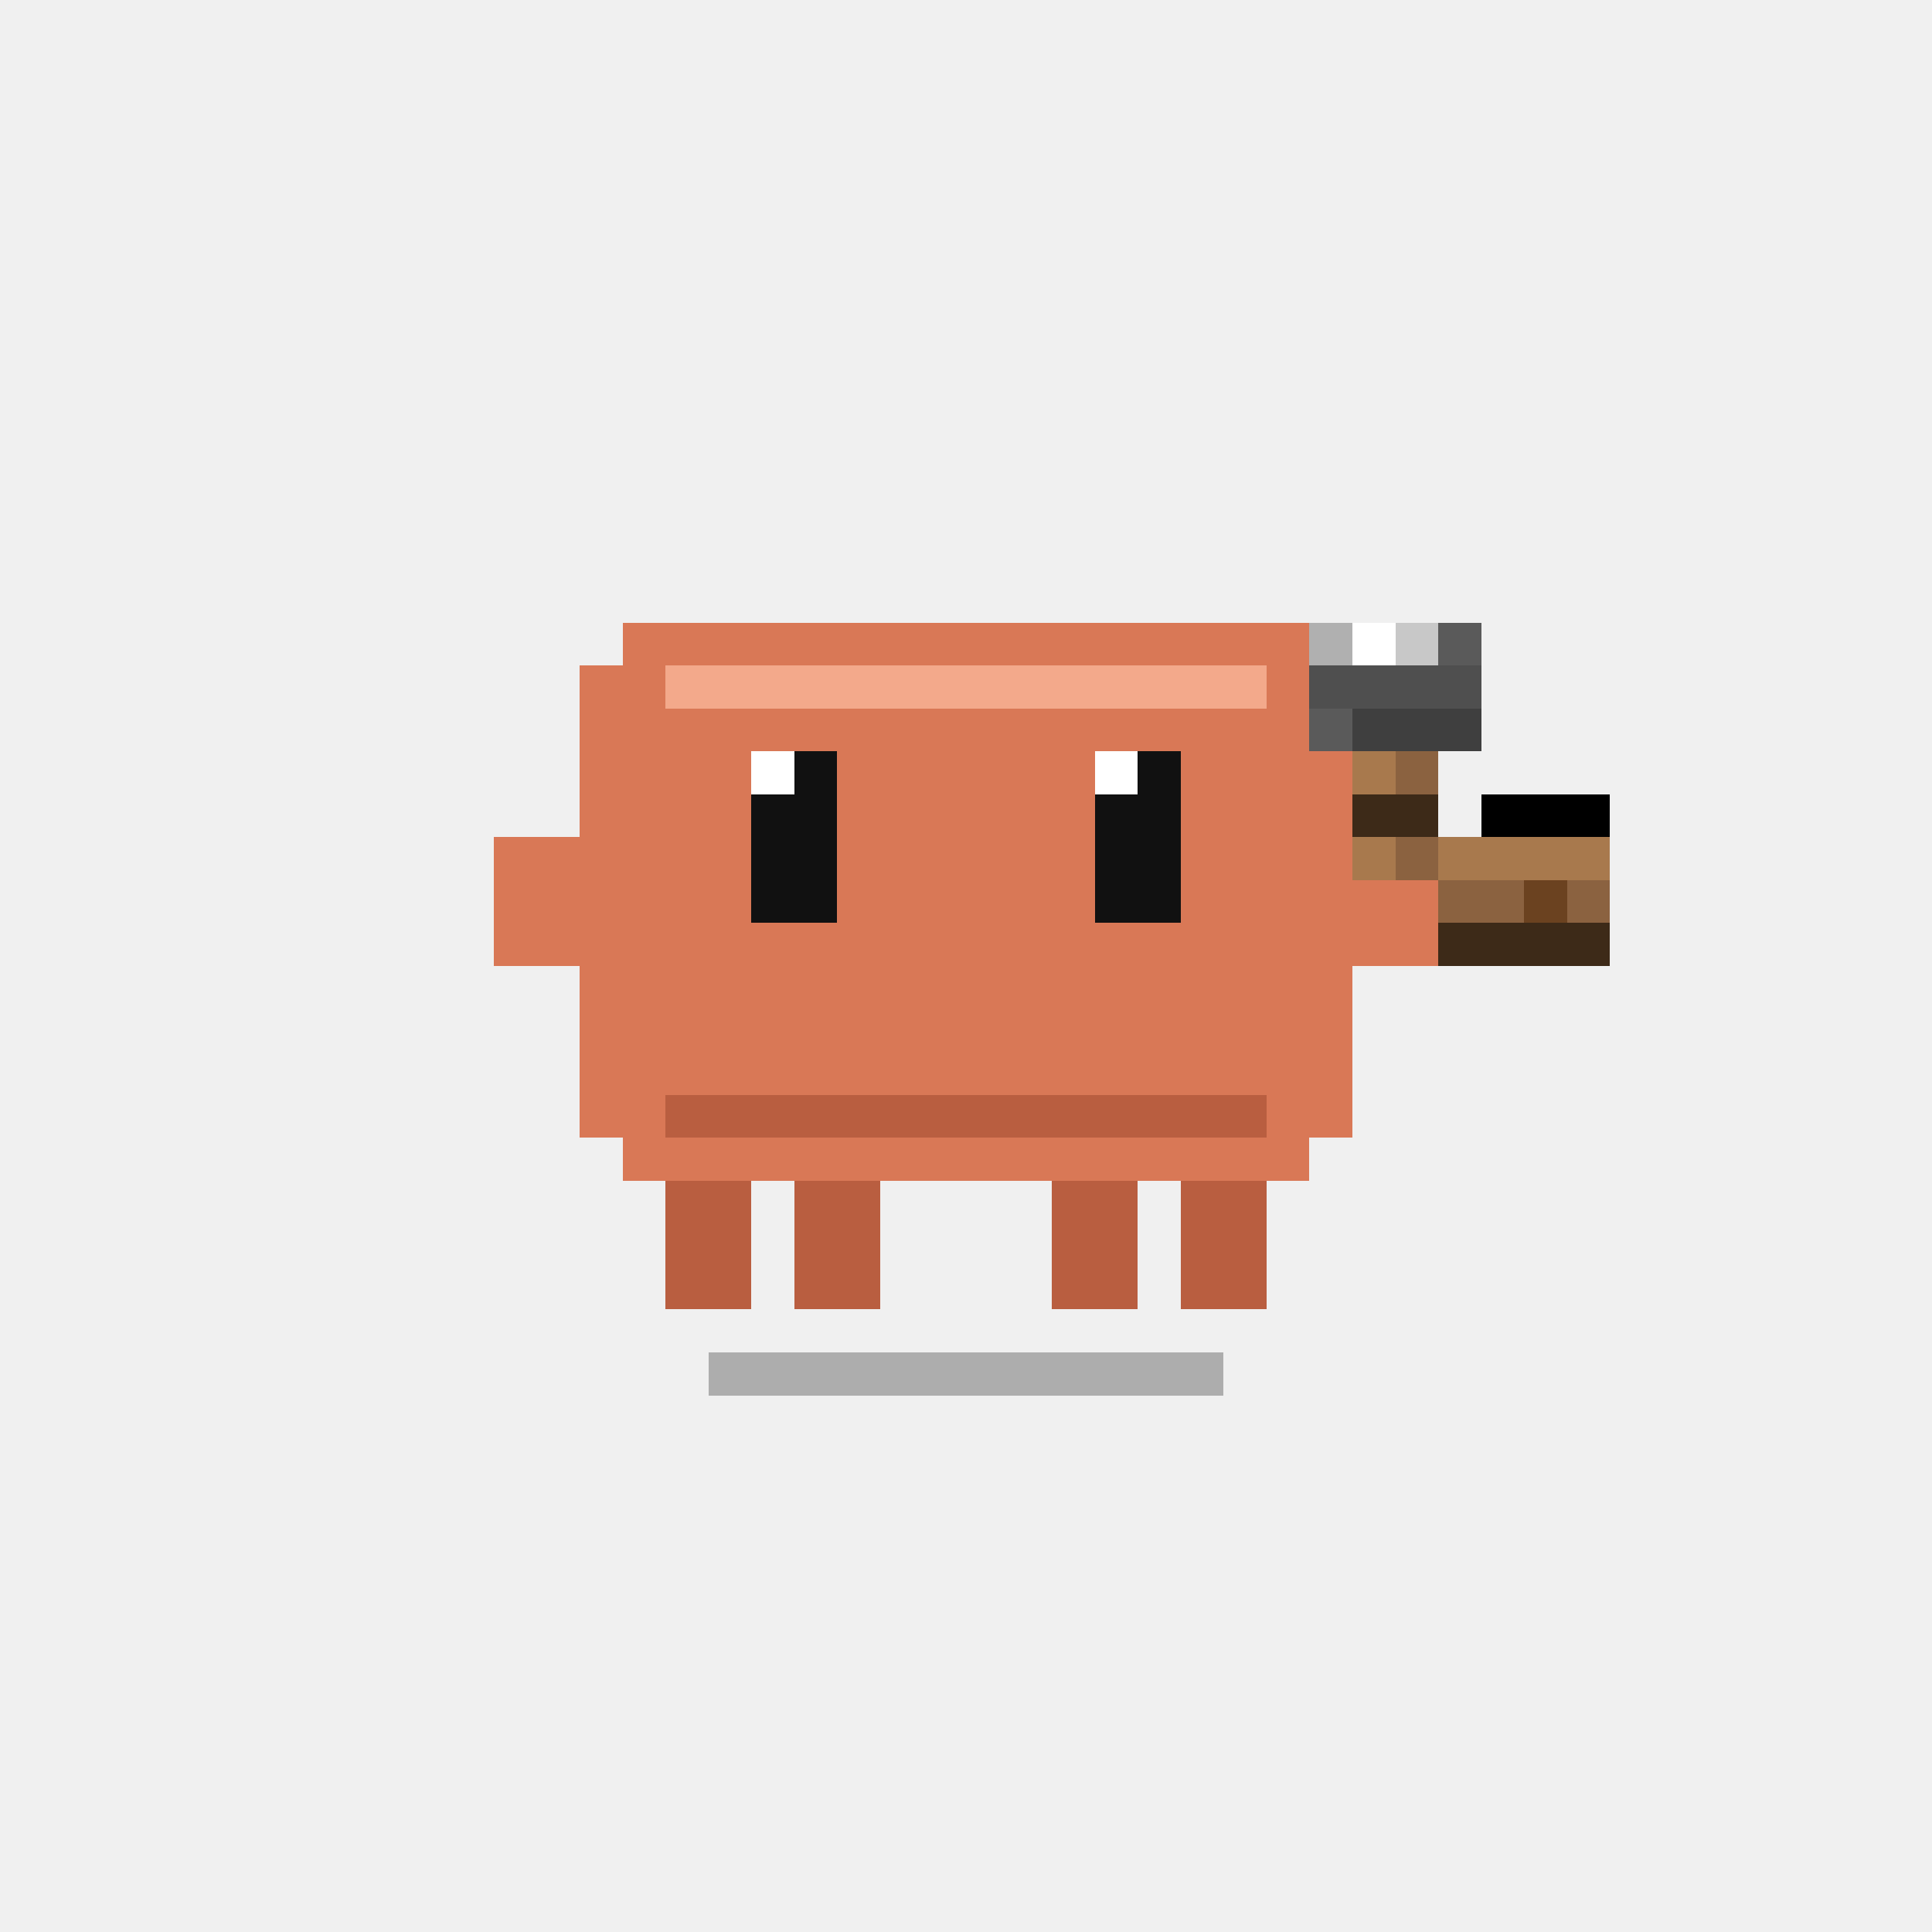
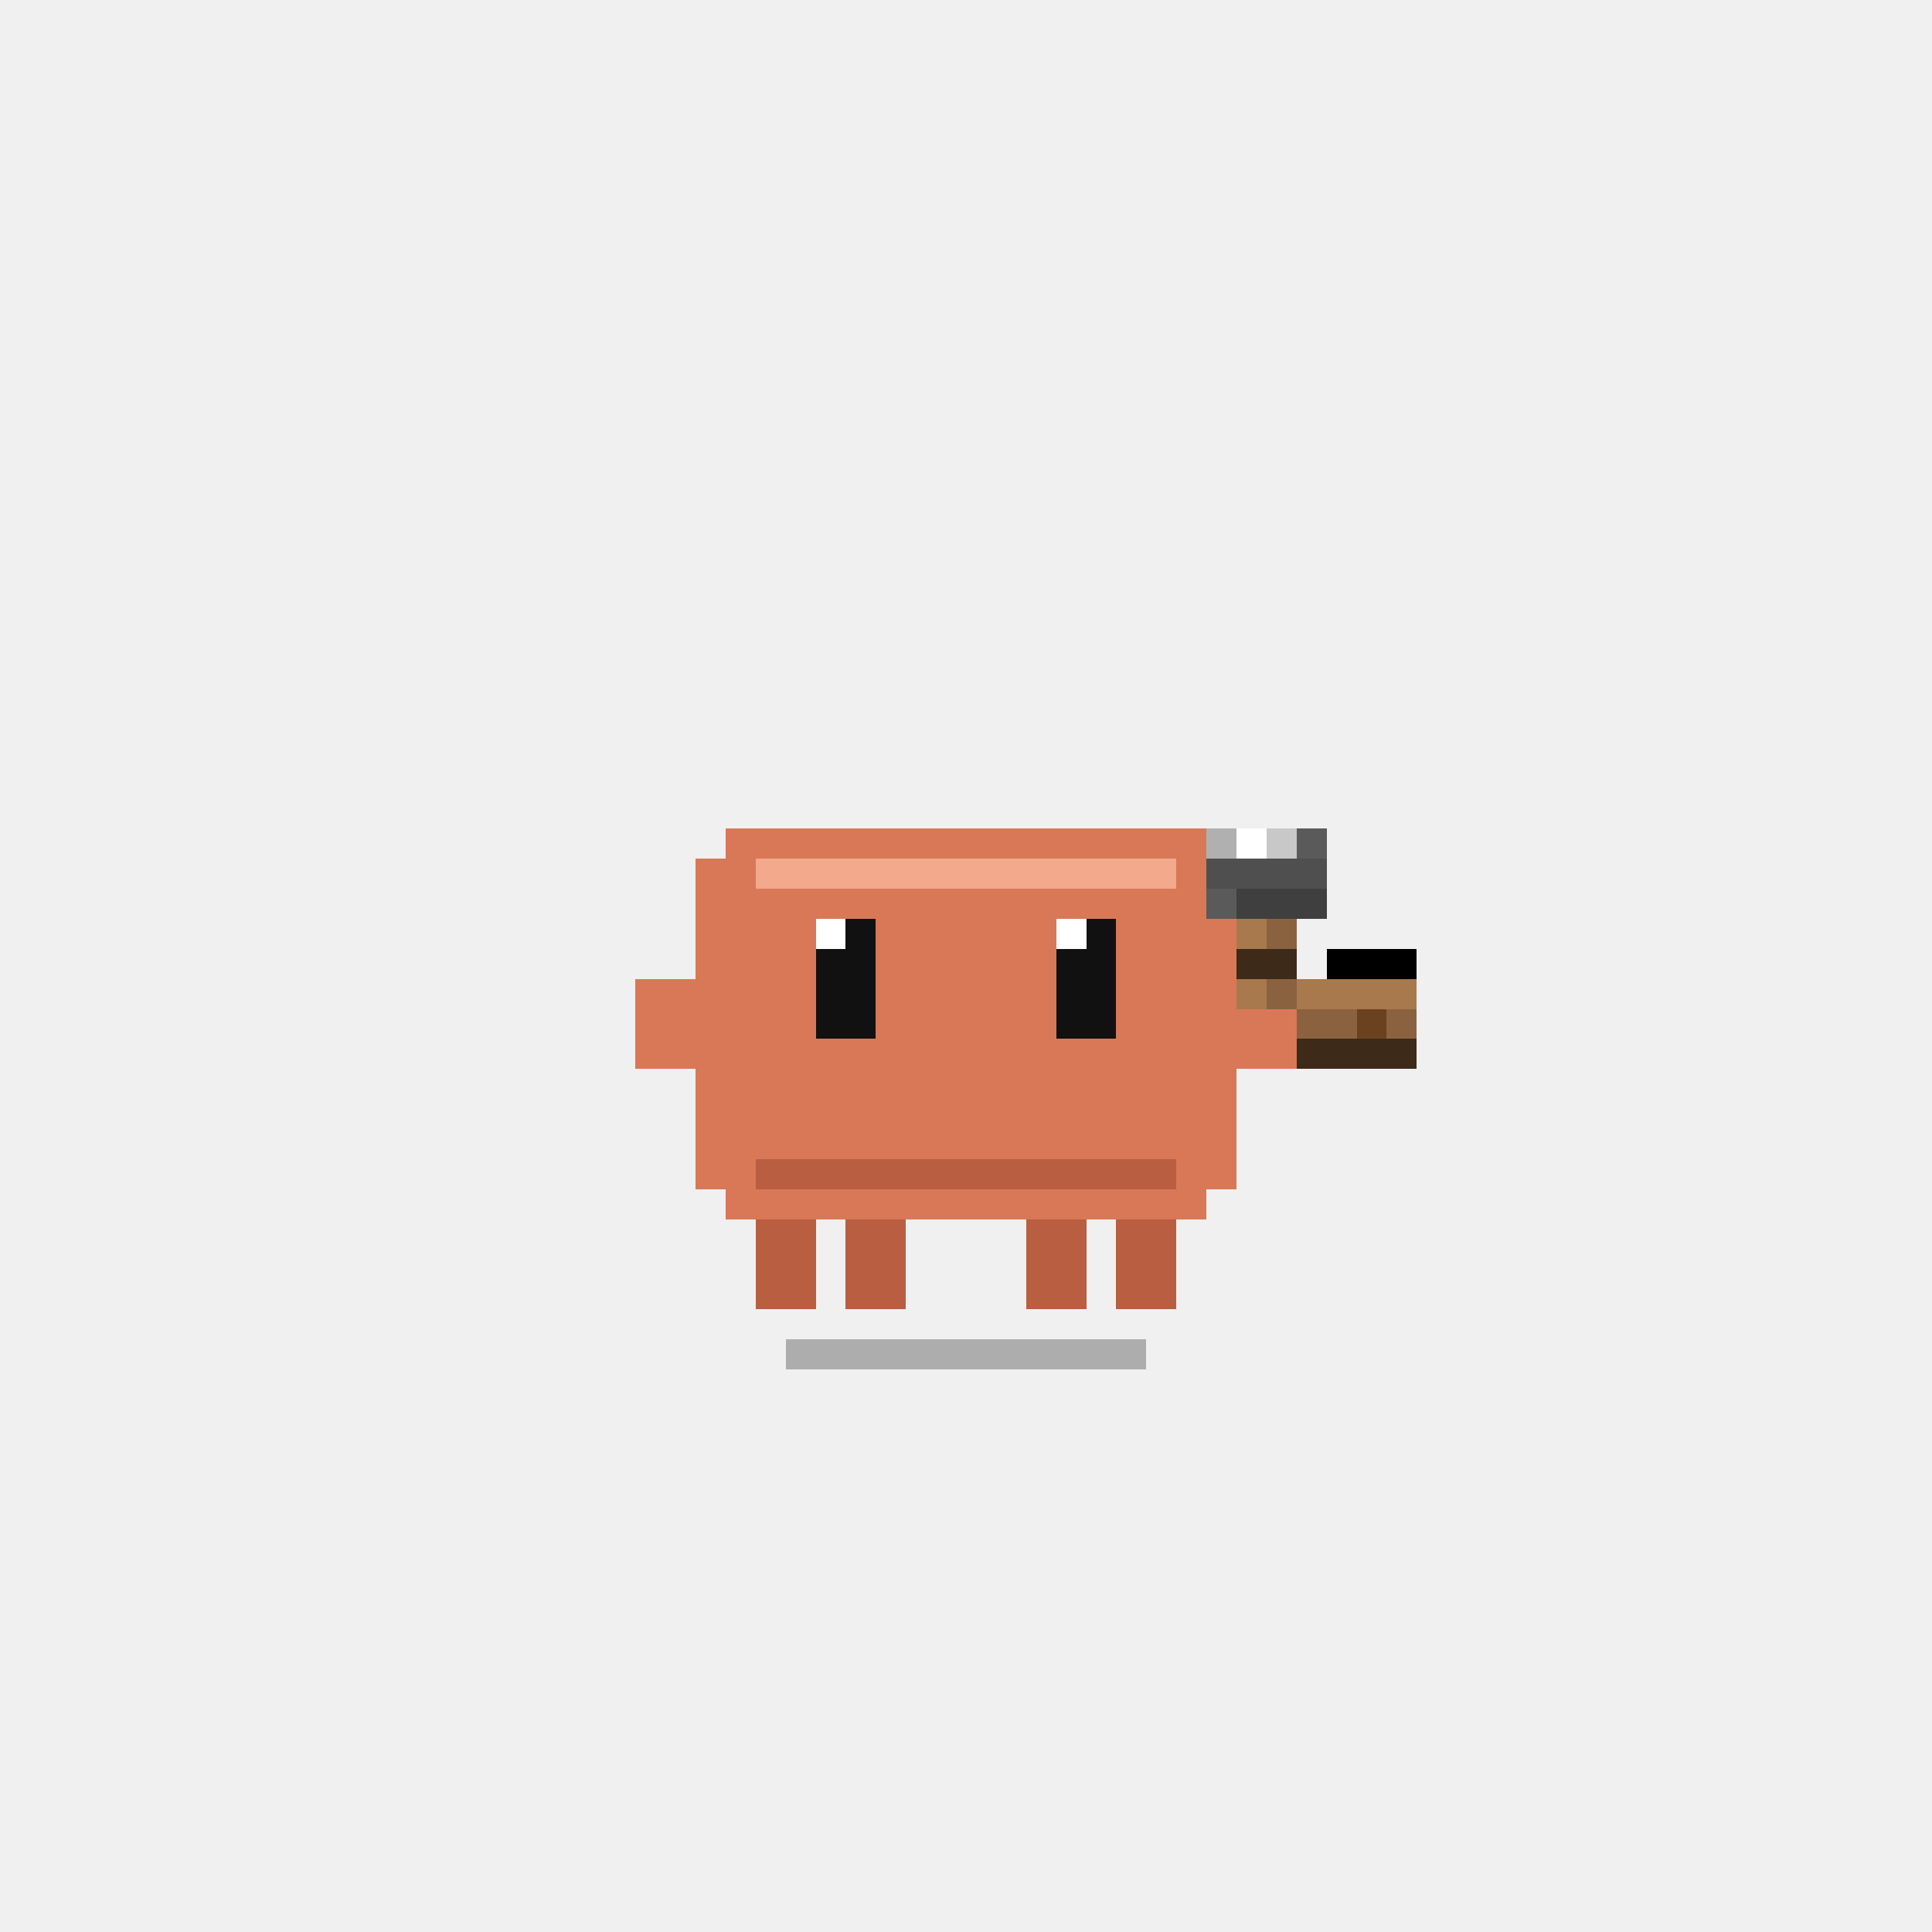
<svg xmlns="http://www.w3.org/2000/svg" viewBox="-7.5 -7.5 45 45" shape-rendering="crispEdges">
  <style>
    /* ===== idle 底层 (低幅, 不打架工作节奏) ===== */
    /* 自动眨眼 (工匠瞪着铁块, 眨少) */
    .eyes-blink-wrap {
      transform-box: fill-box;
      transform-origin: 15px 12px;
      animation: auto-blink 5.4s steps(1) infinite;
    }
    @keyframes auto-blink {
      0%, 33.9%   { transform: scaleY(1); }
      34%, 35%    { transform: scaleY(0.05); }
      35.1%, 100% { transform: scaleY(1); }
    }

    /* 眼睛盯铁块右下方 (工作专注) */
    .eyes-focus {
      animation: eyes-focus 5s ease-in-out infinite;
    }
    @keyframes eyes-focus {
      0%, 100% { transform: translate(1px, 0.5px); }
      40%      { transform: translate(1px, 0.5px); }
      55%      { transform: translate(0.5px, 0); }
      75%      { transform: translate(1px, 0.5px); }
    }

    /* ===== A 类工作通道: 锤击 1.2s ===== */
    /* body bounce: 抬起 → 落下 → 砸下时下压 */
    .body-bounce {
      transform-origin: 15px 18px;
      animation: body-bounce 1.2s infinite;
    }
    @keyframes body-bounce {
      0%, 100% { transform: translateY(0); }
      30%      { transform: translateY(-1.5px); }
      45%      { transform: translateY(0); }
      50%      { transform: translateY(1.5px); }
      70%      { transform: translateY(0); }
    }
    /* body squash: 抬时拉长, 砸时压扁 */
    .body-squash {
      transform-origin: 15px 18px;
      animation: body-squash 1.2s infinite;
    }
    @keyframes body-squash {
      0%, 100% { transform: scale(1, 1); }
      30%      { transform: scale(0.97, 1.04); }
      45%      { transform: scale(1, 1); }
      50%      { transform: scale(1.08, 0.92); }
      70%      { transform: scale(1, 1); }
    }

    /* 右钳 + 锤子: 严格搬运 clawd 1.2s 节奏 */
    .arm-hammer {
      transform-origin: 25px 13.5px;
      animation: hammer-swing 1.2s infinite;
    }
    @keyframes hammer-swing {
      0%, 100% { transform: rotate(5deg); }
      30%      { transform: rotate(-45deg); }   /* 抬锤 (向左上, 蓄势) */
      45%      { transform: rotate(10deg); }    /* 准备砸下 */
      50%      { transform: rotate(28deg); }    /* 砸到 — 锤头落在铁砧上 (cap 30° 留余量) */
      70%      { transform: rotate(5deg); }
    }

    /* 左钳: 反向小晃 (扶着工作台的样子) */
    .arm-l-rest {
      transform-origin: 5px 13.5px;
      animation: arm-l-rest 1.2s infinite;
    }
    @keyframes arm-l-rest {
      0%, 100% { transform: rotate(0deg); }
      30%      { transform: rotate(-10deg); }
      50%      { transform: rotate(5deg); }
    }

    /* 阴影: 抬时浅, 砸时深 */
    .shadow-anim {
      transform-origin: 15px 24.5px;
      animation: shadow-bounce 1.2s infinite;
    }
    @keyframes shadow-bounce {
      0%, 45%, 70%, 100% { transform: scaleX(1);    opacity: 0.28; }
      30%                { transform: scaleX(0.92); opacity: 0.22; }
      50%                { transform: scaleX(1.1);  opacity: 0.4;  }
    }

-     /* 热金属闪光 (砸到的瞬间发白) */
+     /* 热金属闪光 (砸到的瞬间发白, 拉长高亮窗口让"重击感"更明显) */
    .hot-metal { animation: metal-glow 1.2s infinite; }
    @keyframes metal-glow {
      0%, 49%  { fill: #FF5252; }
-       50%, 60% { fill: #FFF59D; }
+       50%, 68% { fill: #FFF59D; }  /* 高亮从 10% 拉到 18% — user 能看清每锤的热铁闪光 */
+       75%      { fill: #FF8A50; }
      100%     { fill: #FF5252; }
    }

    /* 火花 (砸到瞬间炸开) */
    .spark { opacity: 0; }
    .s1 { animation: spark-1 1.2s infinite; }
    .s2 { animation: spark-2 1.2s infinite; }
    .s3 { animation: spark-3 1.2s infinite; }
    @keyframes spark-1 {
      0%, 49%   { opacity: 0; transform: translate(0, 0) scale(0); }
      50%       { opacity: 1; transform: translate(0, 0) scale(1); }
      70%       { opacity: 0; transform: translate(2px, -3px) scale(0); }
      71%, 100% { opacity: 0; transform: translate(0, 0) scale(0); }
    }
    @keyframes spark-2 {
      0%, 49%   { opacity: 0; transform: translate(0, 0) scale(0); }
      50%       { opacity: 1; transform: translate(0, 0) scale(1); }
      70%       { opacity: 0; transform: translate(3px, 0) scale(0); }
      71%, 100% { opacity: 0; transform: translate(0, 0) scale(0); }
    }
    @keyframes spark-3 {
      0%, 49%   { opacity: 0; transform: translate(0, 0) scale(0); }
      50%       { opacity: 1; transform: translate(0, 0) scale(1); }
      70%       { opacity: 0; transform: translate(1px, 2px) scale(0); }
      71%, 100% { opacity: 0; transform: translate(0, 0) scale(0); }
    }
  </style>
-   <g class="shadow-anim">
-     <rect x="9" y="24" width="12" height="1" fill="#000000" opacity="0.28" />
-   </g>
-   <g id="workbench">
-     <rect x="26" y="14" width="4" height="1" fill="#3D2A18" />
-     <rect x="26" y="12" width="4" height="2" fill="#8B6240" />
-     <rect x="26" y="12" width="4" height="1" fill="#A8794D" />
-     <rect x="28" y="13" width="1" height="1" fill="#6B4220" />
-     <rect x="27" y="11" width="3" height="1" class="hot-metal" />
-   </g>
-   <g transform="translate(27, 10)">
-     <rect class="spark s1" x="0" y="0" width="1" height="1" fill="#FFC107" />
-     <rect class="spark s2" x="1" y="0" width="1" height="1" fill="#FFE082" />
-     <rect class="spark s3" x="2" y="1" width="1" height="1" fill="#FFC107" />
-   </g>
-   <g class="body-bounce">
-     <g id="leg-1">
-       <rect x="8" y="20" width="2" height="3" fill="#B95E40" />
-     </g>
-     <g id="leg-2">
-       <rect x="11" y="20" width="2" height="3" fill="#B95E40" />
-     </g>
-     <g id="leg-3">
-       <rect x="17" y="20" width="2" height="3" fill="#B95E40" />
-     </g>
-     <g id="leg-4">
-       <rect x="20" y="20" width="2" height="3" fill="#B95E40" />
-     </g>
-     <g class="arm-l-rest">
-       <g id="claw-left">
-         <rect x="4" y="12" width="2" height="3" fill="#D97856" />
-       </g>
-     </g>
-     <g class="body-squash">
-       <g id="body">
-         <rect x="7" y="7" width="16" height="1" fill="#D97856" />
-         <rect x="6" y="8" width="18" height="11" fill="#D97856" />
-         <rect x="7" y="19" width="16" height="1" fill="#D97856" />
-       </g>
-       <g id="body-highlight">
-         <rect x="8" y="8" width="14" height="1" fill="#F3A98B" />
-       </g>
-       <g id="body-shadow-band">
-         <rect x="8" y="18" width="14" height="1" fill="#B95E40" />
-       </g>
-       <g id="mouth" />
-       <g class="eyes-focus">
-         <g class="eyes-blink-wrap">
-           <g id="eye-left">
-             <rect x="10" y="10" width="2" height="4" fill="#111111" />
+   <g class="pet-scale-wrap" transform="translate(15 23) scale(0.7) translate(-15 -23)">
+     <g class="shadow-anim">
+       <rect x="9" y="24" width="12" height="1" fill="#000000" opacity="0.28" />
+     </g>
+     <g id="workbench">
+       <rect x="26" y="14" width="4" height="1" fill="#3D2A18" />
+       <rect x="26" y="12" width="4" height="2" fill="#8B6240" />
+       <rect x="26" y="12" width="4" height="1" fill="#A8794D" />
+       <rect x="28" y="13" width="1" height="1" fill="#6B4220" />
+       <rect x="27" y="11" width="3" height="1" class="hot-metal" />
+     </g>
+     <g transform="translate(27, 10)">
+       <rect class="spark s1" x="0" y="0" width="1" height="1" fill="#FFC107" />
+       <rect class="spark s2" x="1" y="0" width="1" height="1" fill="#FFE082" />
+       <rect class="spark s3" x="2" y="1" width="1" height="1" fill="#FFC107" />
+     </g>
+     <g class="body-bounce">
+       <g id="leg-1">
+         <rect x="8" y="20" width="2" height="3" fill="#B95E40" />
+       </g>
+       <g id="leg-2">
+         <rect x="11" y="20" width="2" height="3" fill="#B95E40" />
+       </g>
+       <g id="leg-3">
+         <rect x="17" y="20" width="2" height="3" fill="#B95E40" />
+       </g>
+       <g id="leg-4">
+         <rect x="20" y="20" width="2" height="3" fill="#B95E40" />
+       </g>
+       <g class="arm-l-rest">
+         <g id="claw-left">
+           <rect x="4" y="12" width="2" height="3" fill="#D97856" />
+         </g>
+       </g>
+       <g class="body-squash">
+         <g id="body">
+           <rect x="7" y="7" width="16" height="1" fill="#D97856" />
+           <rect x="6" y="8" width="18" height="11" fill="#D97856" />
+           <rect x="7" y="19" width="16" height="1" fill="#D97856" />
+         </g>
+         <g id="body-highlight">
+           <rect x="8" y="8" width="14" height="1" fill="#F3A98B" />
+         </g>
+         <g id="body-shadow-band">
+           <rect x="8" y="18" width="14" height="1" fill="#B95E40" />
+         </g>
+         <g id="mouth" />
+         <g class="eyes-focus">
+           <g class="eyes-blink-wrap">
+             <g id="eye-left">
+               <rect x="10" y="10" width="2" height="4" fill="#111111" />
+             </g>
+             <g id="eye-right">
+               <rect x="18" y="10" width="2" height="4" fill="#111111" />
+             </g>
+             <g id="pupil-left">
+               <rect x="10" y="10" width="1" height="1" fill="#FFFFFF" />
+             </g>
+             <g id="pupil-right">
+               <rect x="18" y="10" width="1" height="1" fill="#FFFFFF" />
+             </g>
          </g>
-           <g id="eye-right">
-             <rect x="18" y="10" width="2" height="4" fill="#111111" />
-           </g>
-           <g id="pupil-left">
-             <rect x="10" y="10" width="1" height="1" fill="#FFFFFF" />
-           </g>
-           <g id="pupil-right">
-             <rect x="18" y="10" width="1" height="1" fill="#FFFFFF" />
-           </g>
-         </g>
-       </g>
-     </g>
-     <g class="arm-hammer">
-       <g id="claw-right">
-         <rect x="24" y="12" width="2" height="3" fill="#D97856" />
-       </g>
-       <g id="hammer">
-         <rect x="24" y="10" width="2" height="3" fill="#8B6240" />
-         <rect x="24" y="10" width="1" height="3" fill="#A8794D" />
-         <rect x="24" y="11" width="2" height="1" fill="#3D2A18" />
-         <rect x="23" y="9" width="4" height="1" fill="#3F3F3F" />
-         <rect x="23" y="9" width="1" height="1" fill="#5A5A5A" />
-         <rect x="23" y="7" width="4" height="2" fill="#888888" />
-         <rect x="23" y="7" width="4" height="1" fill="#C8C8C8" />
-         <rect x="23" y="7" width="1" height="2" fill="#B0B0B0" />
-         <rect x="26" y="7" width="1" height="2" fill="#5A5A5A" />
-         <rect x="23" y="8" width="4" height="1" fill="#4F4F4F" />
-         <rect x="24" y="7" width="1" height="1" fill="#FFFFFF" />
+         </g>
+       </g>
+       <g class="arm-hammer">
+         <g id="claw-right">
+           <rect x="24" y="12" width="2" height="3" fill="#D97856" />
+         </g>
+         <g id="hammer">
+           <rect x="24" y="10" width="2" height="3" fill="#8B6240" />
+           <rect x="24" y="10" width="1" height="3" fill="#A8794D" />
+           <rect x="24" y="11" width="2" height="1" fill="#3D2A18" />
+           <rect x="23" y="9" width="4" height="1" fill="#3F3F3F" />
+           <rect x="23" y="9" width="1" height="1" fill="#5A5A5A" />
+           <rect x="23" y="7" width="4" height="2" fill="#888888" />
+           <rect x="23" y="7" width="4" height="1" fill="#C8C8C8" />
+           <rect x="23" y="7" width="1" height="2" fill="#B0B0B0" />
+           <rect x="26" y="7" width="1" height="2" fill="#5A5A5A" />
+           <rect x="23" y="8" width="4" height="1" fill="#4F4F4F" />
+           <rect x="24" y="7" width="1" height="1" fill="#FFFFFF" />
+         </g>
      </g>
    </g>
  </g>
</svg>
